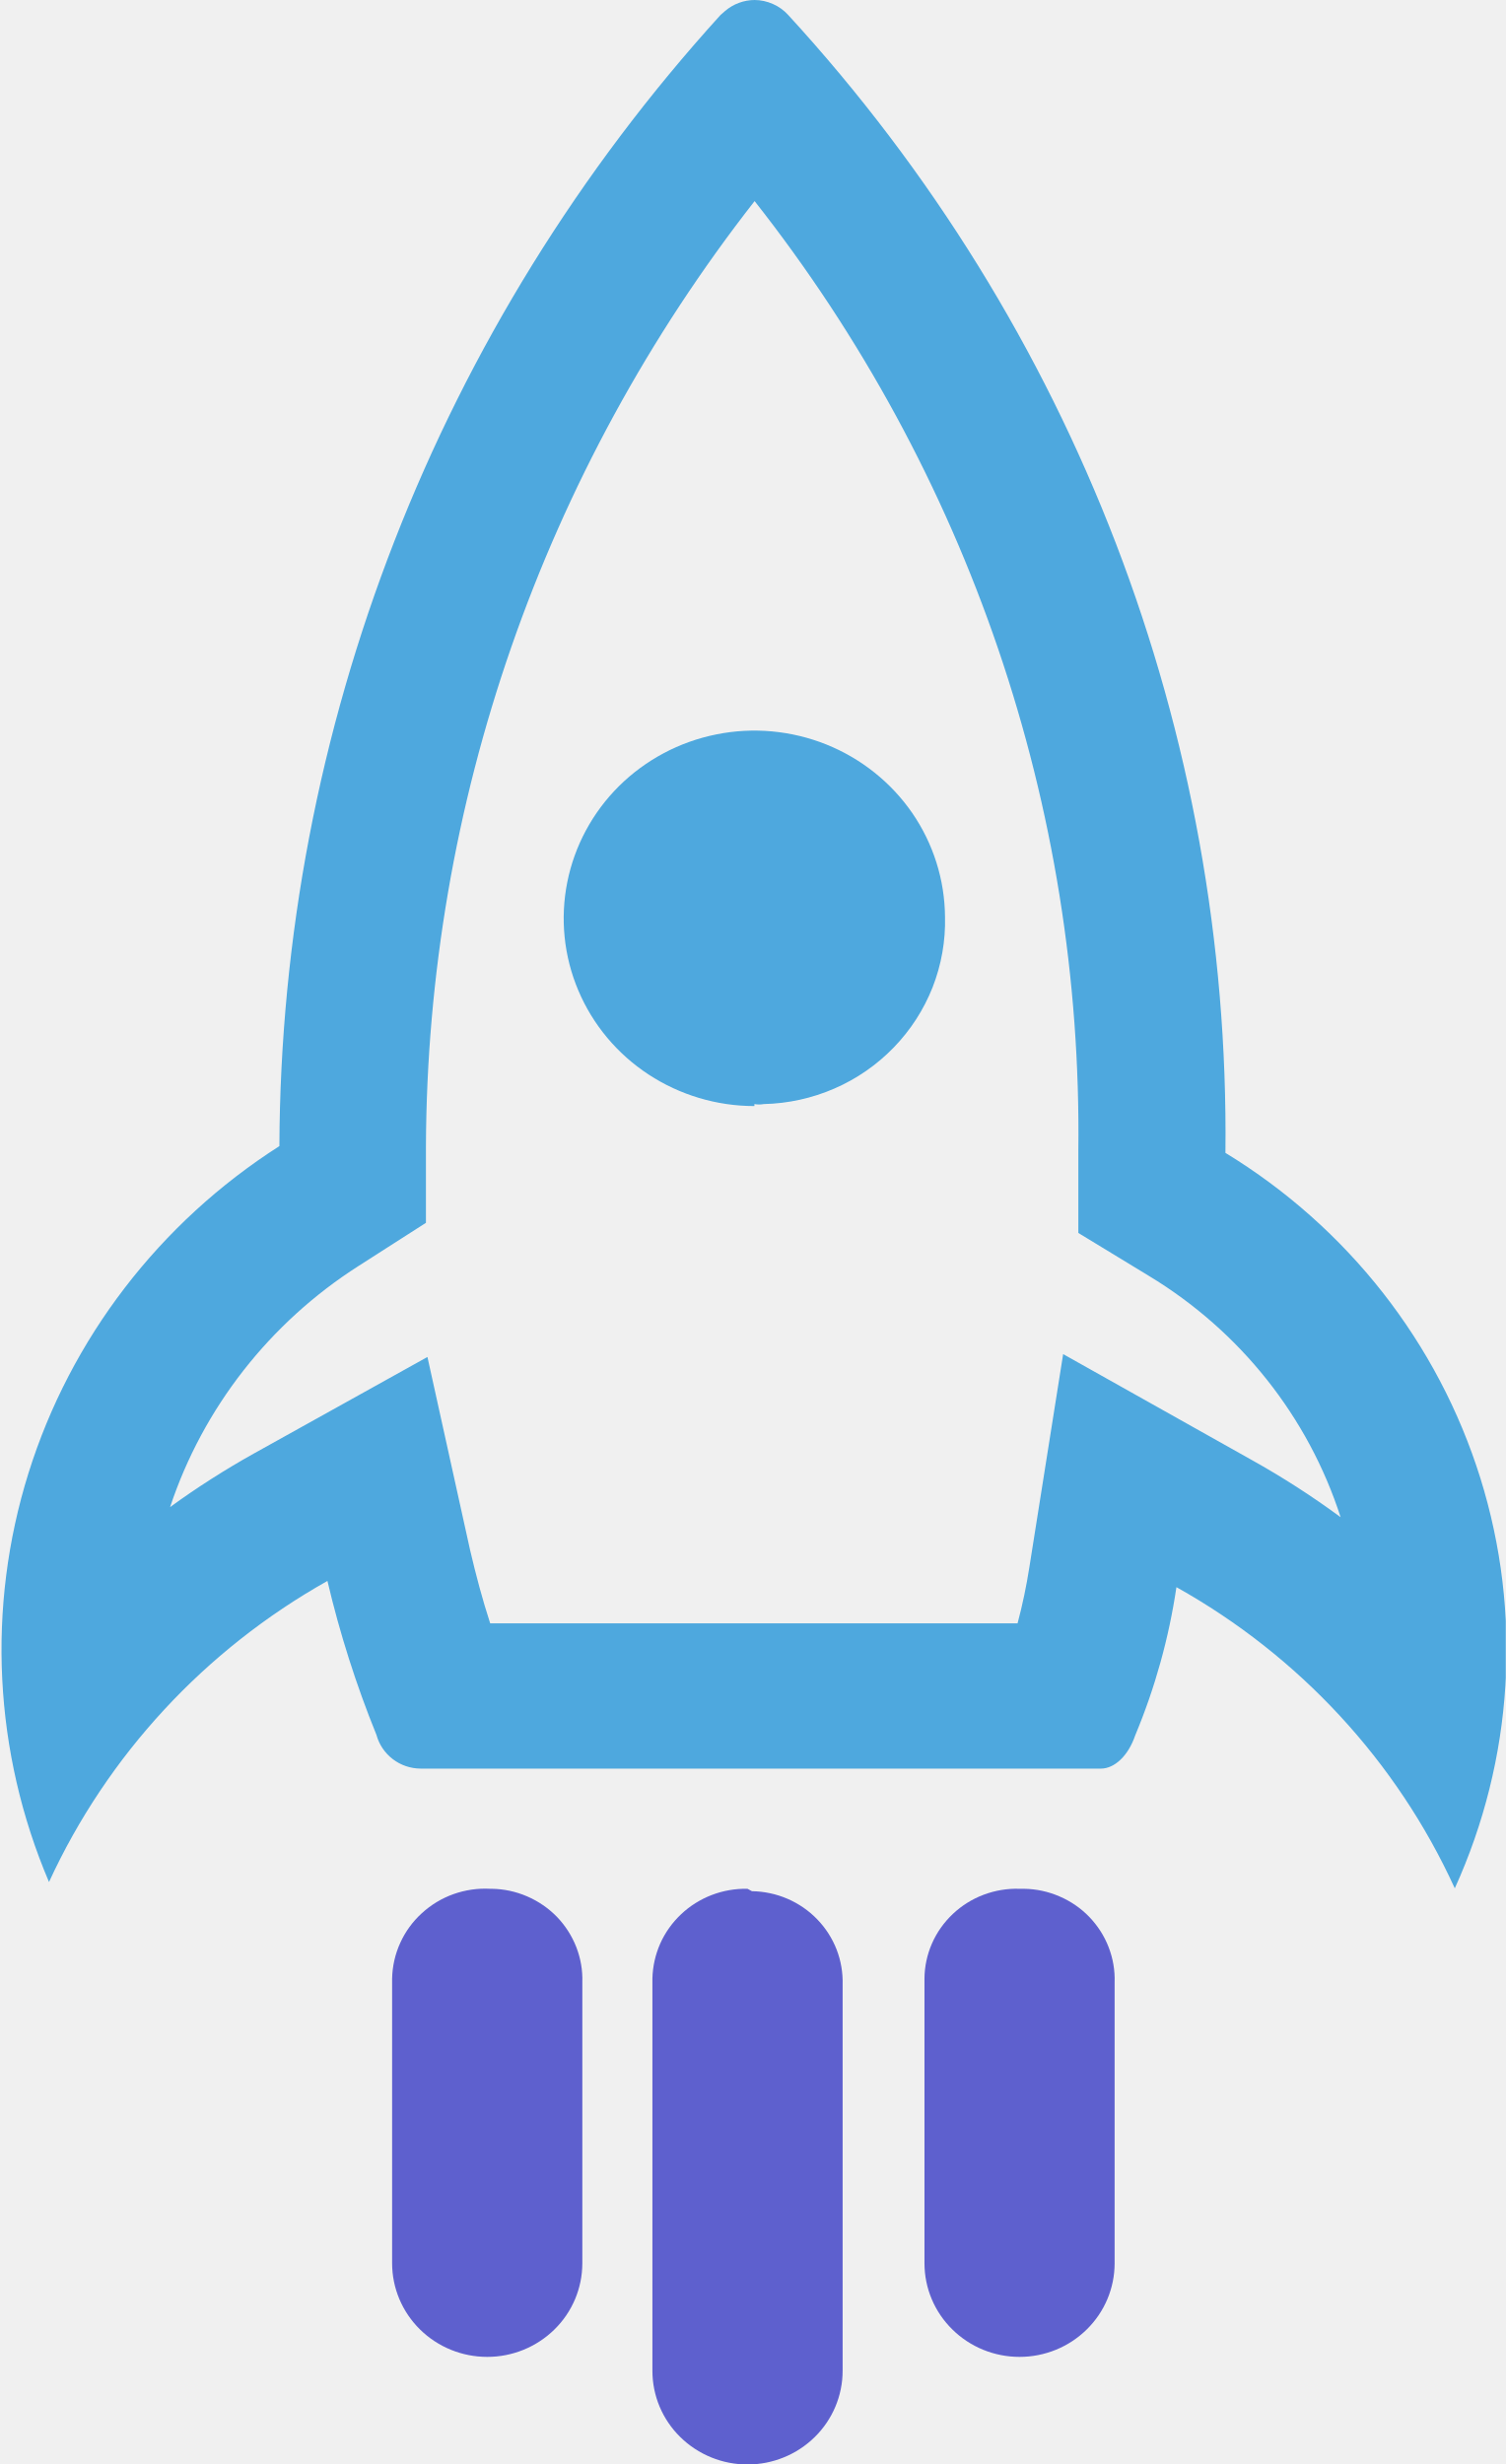
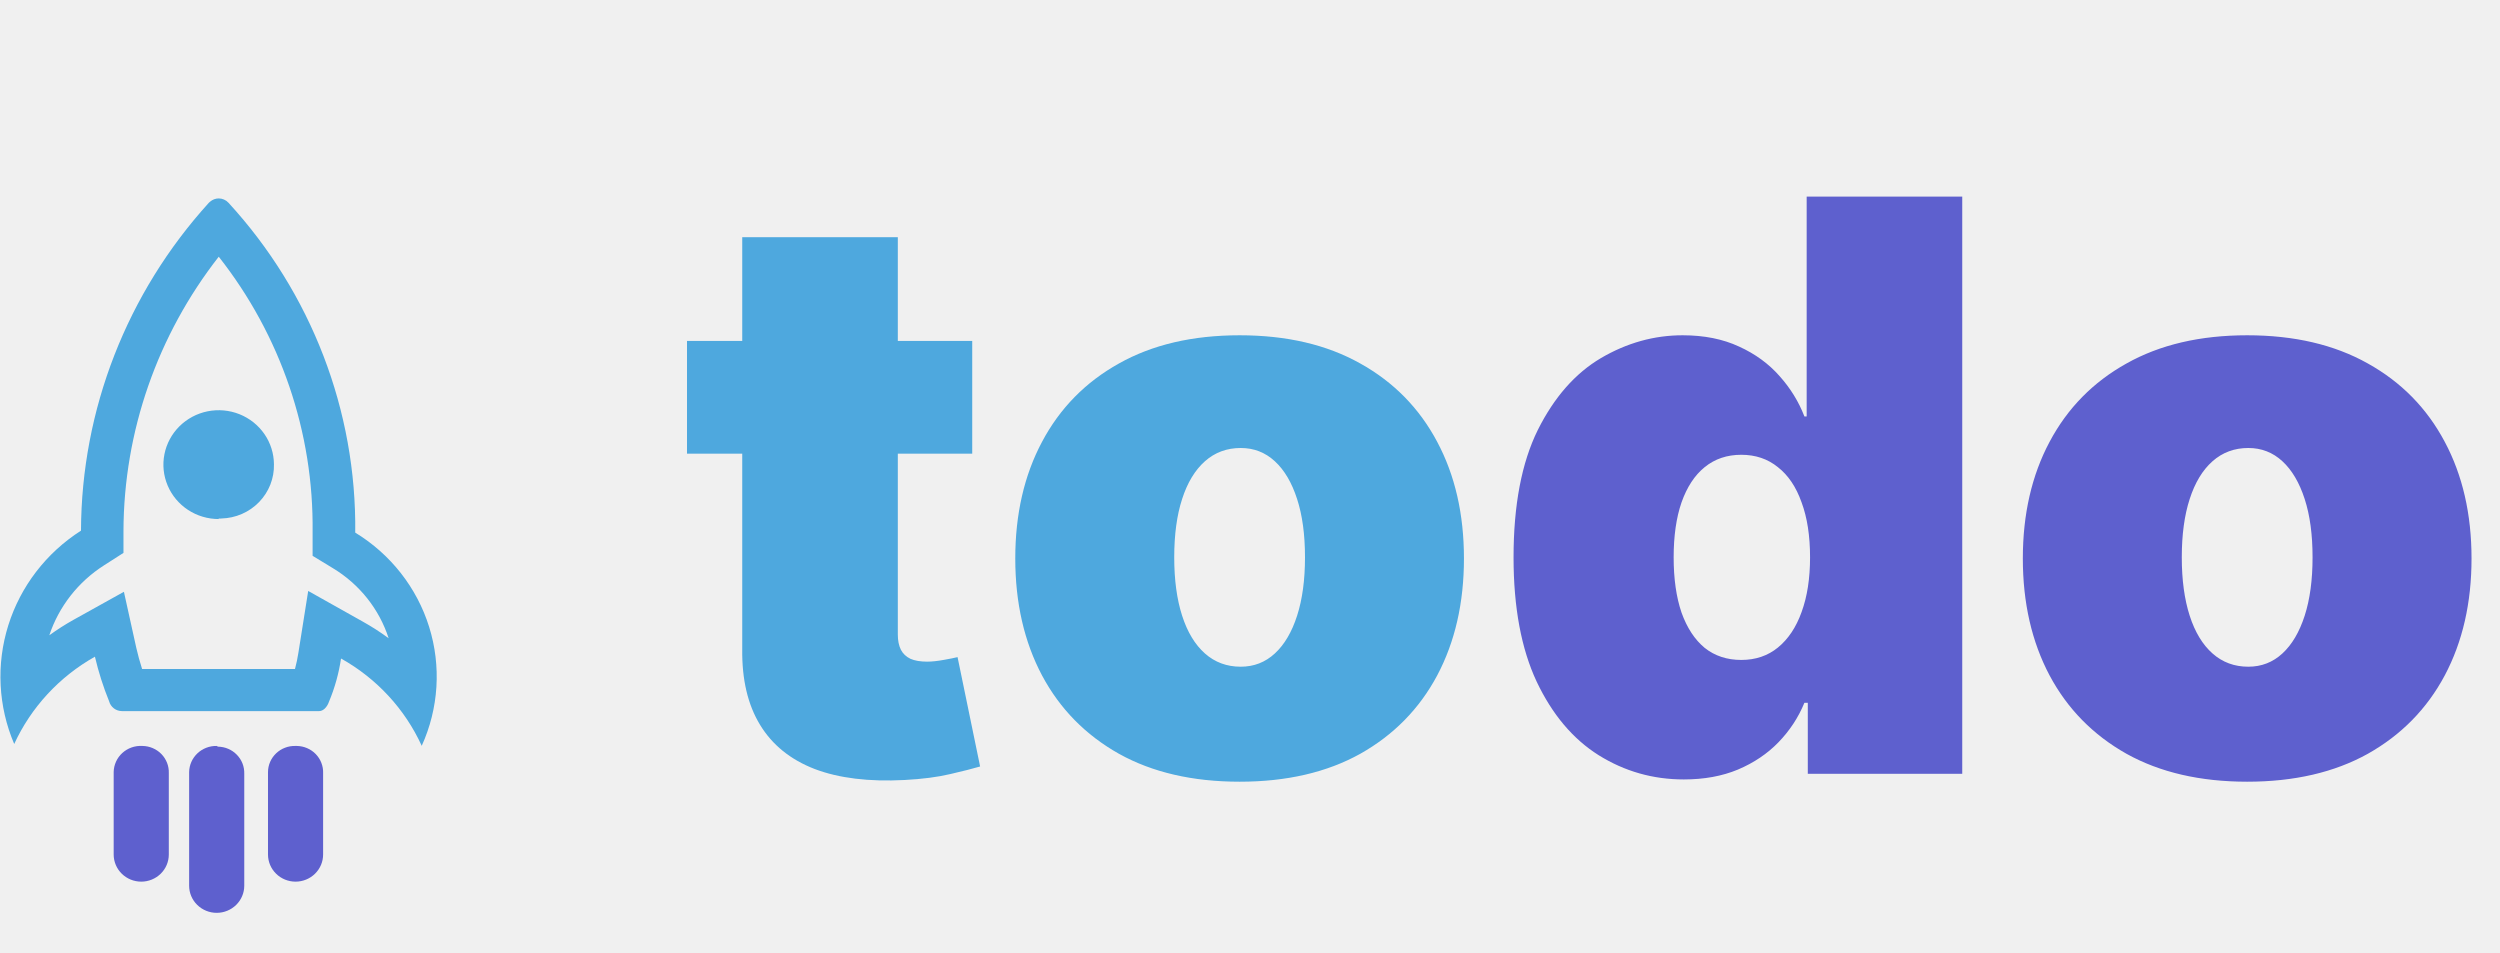
- <svg xmlns="http://www.w3.org/2000/svg" width="22" height="36" viewBox="0 0 22 36" fill="none">
-   <g clip-path="url(#clip0_4130_511)">
-     <path d="M11.021 2.933C14.147 6.901 15.816 11.794 15.755 16.816V18.014L16.787 18.642C18.119 19.448 19.113 20.699 19.587 22.167C19.171 21.86 18.735 21.58 18.283 21.328L15.533 19.784L15.039 22.9C14.996 23.175 14.939 23.448 14.867 23.718H7.162C7.047 23.365 6.954 23.013 6.868 22.646L6.245 19.826L3.71 21.236C3.286 21.473 2.877 21.734 2.485 22.019C2.968 20.568 3.941 19.324 5.242 18.494L6.223 17.866V16.752C6.241 11.751 7.93 6.895 11.029 2.933H11.021ZM11.029 -6.10352e-05C10.868 0 10.713 0.058 10.592 0.162L10.527 0.219C6.398 4.766 4.105 10.645 4.082 16.745C2.33 17.864 1.033 19.554 0.417 21.52C-0.198 23.485 -0.092 25.601 0.716 27.497C1.568 25.645 2.991 24.106 4.784 23.098C4.964 23.864 5.203 24.616 5.5 25.347C5.538 25.487 5.621 25.611 5.738 25.701C5.854 25.79 5.997 25.839 6.145 25.84H16.085C16.285 25.84 16.486 25.65 16.586 25.354C16.876 24.659 17.078 23.932 17.188 23.189C18.984 24.193 20.408 25.734 21.255 27.589C22.112 25.702 22.245 23.573 21.629 21.597C21.012 19.621 19.689 17.932 17.904 16.844C17.974 10.708 15.694 4.772 11.516 0.219C11.454 0.15 11.377 0.095 11.292 0.058C11.207 0.02 11.115 0 11.021 -6.10352e-05L11.029 -6.10352e-05Z" fill="#4EA8DE" />
-     <path d="M11.022 16.16C10.472 16.16 9.934 15.999 9.476 15.699C9.018 15.399 8.661 14.971 8.45 14.472C8.238 13.972 8.182 13.421 8.288 12.89C8.394 12.358 8.657 11.87 9.044 11.485C9.432 11.101 9.926 10.838 10.465 10.73C11.004 10.621 11.563 10.673 12.073 10.877C12.582 11.082 13.019 11.43 13.328 11.878C13.636 12.326 13.803 12.854 13.807 13.396C13.816 13.747 13.754 14.096 13.626 14.424C13.497 14.751 13.304 15.05 13.058 15.304C12.812 15.558 12.518 15.762 12.191 15.904C11.865 16.046 11.514 16.123 11.158 16.131C11.113 16.139 11.067 16.139 11.022 16.131V16.16Z" fill="#4EA8DE" />
-     <path d="M14.896 27.596C14.717 27.59 14.538 27.62 14.371 27.683C14.203 27.746 14.05 27.842 13.921 27.964C13.792 28.086 13.688 28.232 13.617 28.394C13.546 28.556 13.508 28.731 13.507 28.907V33.067C13.507 33.43 13.653 33.778 13.914 34.034C14.174 34.291 14.527 34.435 14.896 34.435C15.264 34.435 15.618 34.291 15.878 34.034C16.139 33.778 16.285 33.43 16.285 33.067V28.963C16.291 28.788 16.261 28.613 16.197 28.448C16.134 28.284 16.037 28.134 15.914 28.006C15.791 27.879 15.643 27.777 15.479 27.707C15.315 27.636 15.139 27.598 14.96 27.596H14.896Z" fill="#5E60CE" />
-     <path d="M7.162 27.596C6.979 27.586 6.797 27.613 6.625 27.674C6.454 27.735 6.297 27.83 6.163 27.953C6.029 28.075 5.922 28.222 5.848 28.386C5.773 28.55 5.733 28.727 5.729 28.907V33.067C5.729 33.43 5.876 33.778 6.136 34.034C6.397 34.291 6.75 34.435 7.119 34.435C7.487 34.435 7.84 34.291 8.101 34.034C8.362 33.778 8.508 33.43 8.508 33.067V28.963C8.514 28.788 8.484 28.613 8.42 28.448C8.356 28.284 8.26 28.134 8.137 28.006C8.013 27.879 7.865 27.777 7.702 27.707C7.538 27.636 7.362 27.598 7.183 27.596H7.162Z" fill="#5E60CE" />
-     <path d="M10.921 27.596C10.743 27.592 10.565 27.623 10.398 27.687C10.232 27.751 10.08 27.846 9.951 27.968C9.822 28.09 9.718 28.235 9.646 28.397C9.575 28.558 9.536 28.731 9.532 28.907V34.639C9.532 35.002 9.678 35.35 9.939 35.606C10.2 35.863 10.553 36.007 10.921 36.007C11.29 36.007 11.643 35.863 11.904 35.606C12.164 35.35 12.311 35.002 12.311 34.639V28.999C12.316 28.823 12.287 28.648 12.223 28.483C12.159 28.319 12.063 28.169 11.939 28.041C11.816 27.914 11.668 27.812 11.505 27.742C11.341 27.671 11.164 27.634 10.986 27.631L10.921 27.596Z" fill="#5E60CE" />
+ <svg xmlns="http://www.w3.org/2000/svg" width="126" height="48" viewBox="0 0 126 48" fill="none">
+   <path d="M49 17.182V22.864H34.625V17.182H49ZM37.409 11.954H45.25V31.983C45.25 32.286 45.302 32.542 45.406 32.75C45.51 32.949 45.671 33.1 45.889 33.205C46.107 33.299 46.386 33.347 46.727 33.347C46.964 33.347 47.239 33.318 47.551 33.261C47.873 33.205 48.11 33.157 48.261 33.119L49.398 38.631C49.047 38.735 48.545 38.863 47.892 39.014C47.248 39.166 46.481 39.265 45.591 39.312C43.792 39.407 42.281 39.222 41.06 38.758C39.838 38.285 38.919 37.542 38.304 36.528C37.688 35.515 37.39 34.246 37.409 32.722V11.954ZM62.477 39.398C60.109 39.398 58.083 38.929 56.397 37.992C54.711 37.044 53.419 35.728 52.519 34.043C51.62 32.347 51.17 30.383 51.17 28.148C51.17 25.913 51.62 23.953 52.519 22.267C53.419 20.572 54.711 19.256 56.397 18.318C58.083 17.371 60.109 16.898 62.477 16.898C64.844 16.898 66.871 17.371 68.556 18.318C70.242 19.256 71.534 20.572 72.434 22.267C73.334 23.953 73.783 25.913 73.783 28.148C73.783 30.383 73.334 32.347 72.434 34.043C71.534 35.728 70.242 37.044 68.556 37.992C66.871 38.929 64.844 39.398 62.477 39.398ZM62.533 33.602C63.196 33.602 63.769 33.38 64.252 32.935C64.735 32.49 65.109 31.855 65.374 31.031C65.639 30.207 65.772 29.227 65.772 28.091C65.772 26.945 65.639 25.965 65.374 25.151C65.109 24.327 64.735 23.692 64.252 23.247C63.769 22.802 63.196 22.579 62.533 22.579C61.833 22.579 61.231 22.802 60.729 23.247C60.227 23.692 59.844 24.327 59.579 25.151C59.314 25.965 59.181 26.945 59.181 28.091C59.181 29.227 59.314 30.207 59.579 31.031C59.844 31.855 60.227 32.49 60.729 32.935C61.231 33.38 61.833 33.602 62.533 33.602Z" fill="#4EA8DE" />
+   <path d="M84.863 39.284C83.31 39.284 81.88 38.877 80.573 38.062C79.276 37.248 78.234 36.012 77.448 34.355C76.672 32.698 76.283 30.61 76.283 28.091C76.283 25.458 76.691 23.318 77.505 21.671C78.329 20.023 79.389 18.815 80.687 18.048C81.994 17.281 83.367 16.898 84.806 16.898C85.886 16.898 86.833 17.087 87.647 17.466C88.461 17.835 89.143 18.332 89.692 18.957C90.242 19.573 90.658 20.25 90.942 20.989H91.056V9.909H98.897V39H91.113V35.42H90.942C90.639 36.159 90.204 36.822 89.636 37.409C89.077 37.987 88.395 38.446 87.59 38.787C86.795 39.118 85.886 39.284 84.863 39.284ZM87.761 33.261C88.48 33.261 89.096 33.053 89.607 32.636C90.128 32.21 90.526 31.614 90.8 30.847C91.085 30.07 91.227 29.151 91.227 28.091C91.227 27.011 91.085 26.088 90.8 25.321C90.526 24.544 90.128 23.953 89.607 23.546C89.096 23.129 88.48 22.921 87.761 22.921C87.041 22.921 86.425 23.129 85.914 23.546C85.412 23.953 85.024 24.544 84.749 25.321C84.484 26.088 84.352 27.011 84.352 28.091C84.352 29.171 84.484 30.099 84.749 30.875C85.024 31.642 85.412 32.234 85.914 32.651C86.425 33.058 87.041 33.261 87.761 33.261ZM113.258 39.398C110.89 39.398 108.864 38.929 107.178 37.992C105.493 37.044 104.2 35.728 103.3 34.043C102.401 32.347 101.951 30.383 101.951 28.148C101.951 25.913 102.401 23.953 103.3 22.267C104.2 20.572 105.493 19.256 107.178 18.318C108.864 17.371 110.89 16.898 113.258 16.898C115.625 16.898 117.652 17.371 119.337 18.318C121.023 19.256 122.316 20.572 123.215 22.267C124.115 23.953 124.565 25.913 124.565 28.148C124.565 30.383 124.115 32.347 123.215 34.043C122.316 35.728 121.023 37.044 119.337 37.992C117.652 38.929 115.625 39.398 113.258 39.398ZM113.315 33.602C113.978 33.602 114.55 33.38 115.033 32.935C115.516 32.49 115.89 31.855 116.156 31.031C116.421 30.207 116.553 29.227 116.553 28.091C116.553 26.945 116.421 25.965 116.156 25.151C115.89 24.327 115.516 23.692 115.033 23.247C114.55 22.802 113.978 22.579 113.315 22.579C112.614 22.579 112.013 22.802 111.511 23.247C111.009 23.692 110.625 24.327 110.36 25.151C110.095 25.965 109.962 26.945 109.962 28.091C109.962 29.227 110.095 30.207 110.36 31.031C110.625 31.855 111.009 32.49 111.511 32.935C112.013 33.38 112.614 33.602 113.315 33.602Z" fill="#5E60CE" />
+   <g clip-path="url(#clip0_4130_509)">
+     <path d="M11.021 12.933C14.147 16.901 15.816 21.794 15.755 26.816V28.014L16.787 28.642C18.119 29.448 19.113 30.699 19.587 32.167C19.171 31.86 18.735 31.58 18.283 31.328L15.533 29.784L15.039 32.9C14.996 33.175 14.939 33.449 14.867 33.718H7.162C7.047 33.365 6.954 33.013 6.868 32.646L6.245 29.826L3.71 31.236C3.286 31.473 2.877 31.734 2.485 32.019C2.968 30.568 3.941 29.324 5.242 28.494L6.223 27.866V26.752C6.241 21.751 7.93 16.895 11.029 12.933H11.021ZM11.029 10C10.868 10 10.713 10.058 10.592 10.162L10.527 10.219C6.398 14.766 4.105 20.645 4.082 26.745C2.33 27.864 1.033 29.554 0.417 31.52C-0.198 33.485 -0.092 35.601 0.716 37.497C1.568 35.645 2.991 34.106 4.784 33.097C4.964 33.864 5.203 34.616 5.5 35.347C5.538 35.487 5.621 35.611 5.738 35.701C5.854 35.79 5.997 35.839 6.145 35.84H16.085C16.285 35.84 16.486 35.65 16.586 35.354C16.876 34.659 17.078 33.932 17.188 33.189C18.984 34.193 20.408 35.734 21.255 37.589C22.112 35.702 22.245 33.573 21.629 31.597C21.012 29.621 19.689 27.932 17.904 26.844C17.974 20.708 15.694 14.772 11.516 10.219C11.454 10.15 11.377 10.095 11.292 10.058C11.207 10.02 11.115 10 11.021 10H11.029Z" fill="#4EA8DE" />
+     <path d="M11.022 26.16C10.472 26.16 9.934 26 9.476 25.699C9.018 25.399 8.661 24.971 8.45 24.472C8.238 23.972 8.182 23.421 8.288 22.89C8.394 22.358 8.657 21.87 9.044 21.485C9.432 21.101 9.926 20.838 10.465 20.73C11.004 20.622 11.563 20.673 12.073 20.877C12.582 21.082 13.019 21.43 13.328 21.878C13.636 22.326 13.803 22.855 13.807 23.396C13.816 23.747 13.754 24.096 13.626 24.424C13.497 24.751 13.304 25.05 13.058 25.304C12.812 25.558 12.518 25.762 12.191 25.904C11.865 26.046 11.514 26.123 11.158 26.132C11.113 26.139 11.067 26.139 11.022 26.132V26.16Z" fill="#4EA8DE" />
+     <path d="M14.896 37.596C14.717 37.59 14.538 37.62 14.371 37.683C14.203 37.746 14.05 37.842 13.921 37.964C13.792 38.086 13.688 38.232 13.617 38.394C13.546 38.556 13.508 38.731 13.507 38.907V43.067C13.507 43.43 13.653 43.778 13.914 44.034C14.174 44.291 14.527 44.435 14.896 44.435C15.264 44.435 15.618 44.291 15.878 44.034C16.139 43.778 16.285 43.43 16.285 43.067V38.964C16.291 38.788 16.261 38.613 16.197 38.448C16.134 38.284 16.037 38.134 15.914 38.006C15.791 37.879 15.643 37.777 15.479 37.707C15.315 37.636 15.139 37.599 14.96 37.596H14.896Z" fill="#5E60CE" />
+     <path d="M7.162 37.596C6.979 37.586 6.797 37.613 6.625 37.674C6.454 37.736 6.297 37.83 6.163 37.953C6.029 38.075 5.922 38.222 5.848 38.386C5.773 38.55 5.733 38.727 5.729 38.907V43.067C5.729 43.43 5.876 43.778 6.136 44.034C6.397 44.291 6.75 44.435 7.119 44.435C7.487 44.435 7.84 44.291 8.101 44.034C8.362 43.778 8.508 43.43 8.508 43.067V38.964C8.514 38.788 8.484 38.612 8.42 38.448C8.356 38.284 8.26 38.134 8.137 38.006C8.013 37.879 7.865 37.777 7.702 37.707C7.538 37.636 7.362 37.599 7.183 37.596H7.162Z" fill="#5E60CE" />
+     <path d="M10.921 37.596C10.743 37.592 10.565 37.623 10.398 37.687C10.232 37.751 10.08 37.846 9.951 37.968C9.822 38.09 9.718 38.236 9.646 38.397C9.575 38.558 9.536 38.731 9.532 38.907V44.639C9.532 45.002 9.678 45.35 9.939 45.606C10.2 45.863 10.553 46.007 10.921 46.007C11.29 46.007 11.643 45.863 11.904 45.606C12.164 45.35 12.311 45.002 12.311 44.639V38.999C12.316 38.823 12.287 38.648 12.223 38.483C12.159 38.319 12.063 38.169 11.939 38.042C11.816 37.914 11.668 37.812 11.505 37.742C11.341 37.671 11.164 37.634 10.986 37.631L10.921 37.596Z" fill="#5E60CE" />
  </g>
  <defs>
-     <clipPath id="clip0_4130_511">
-       <rect width="22" height="36" fill="white" />
+     <clipPath id="clip0_4130_509">
+       <rect width="22" height="36" fill="white" transform="translate(0 10)" />
    </clipPath>
  </defs>
</svg>
